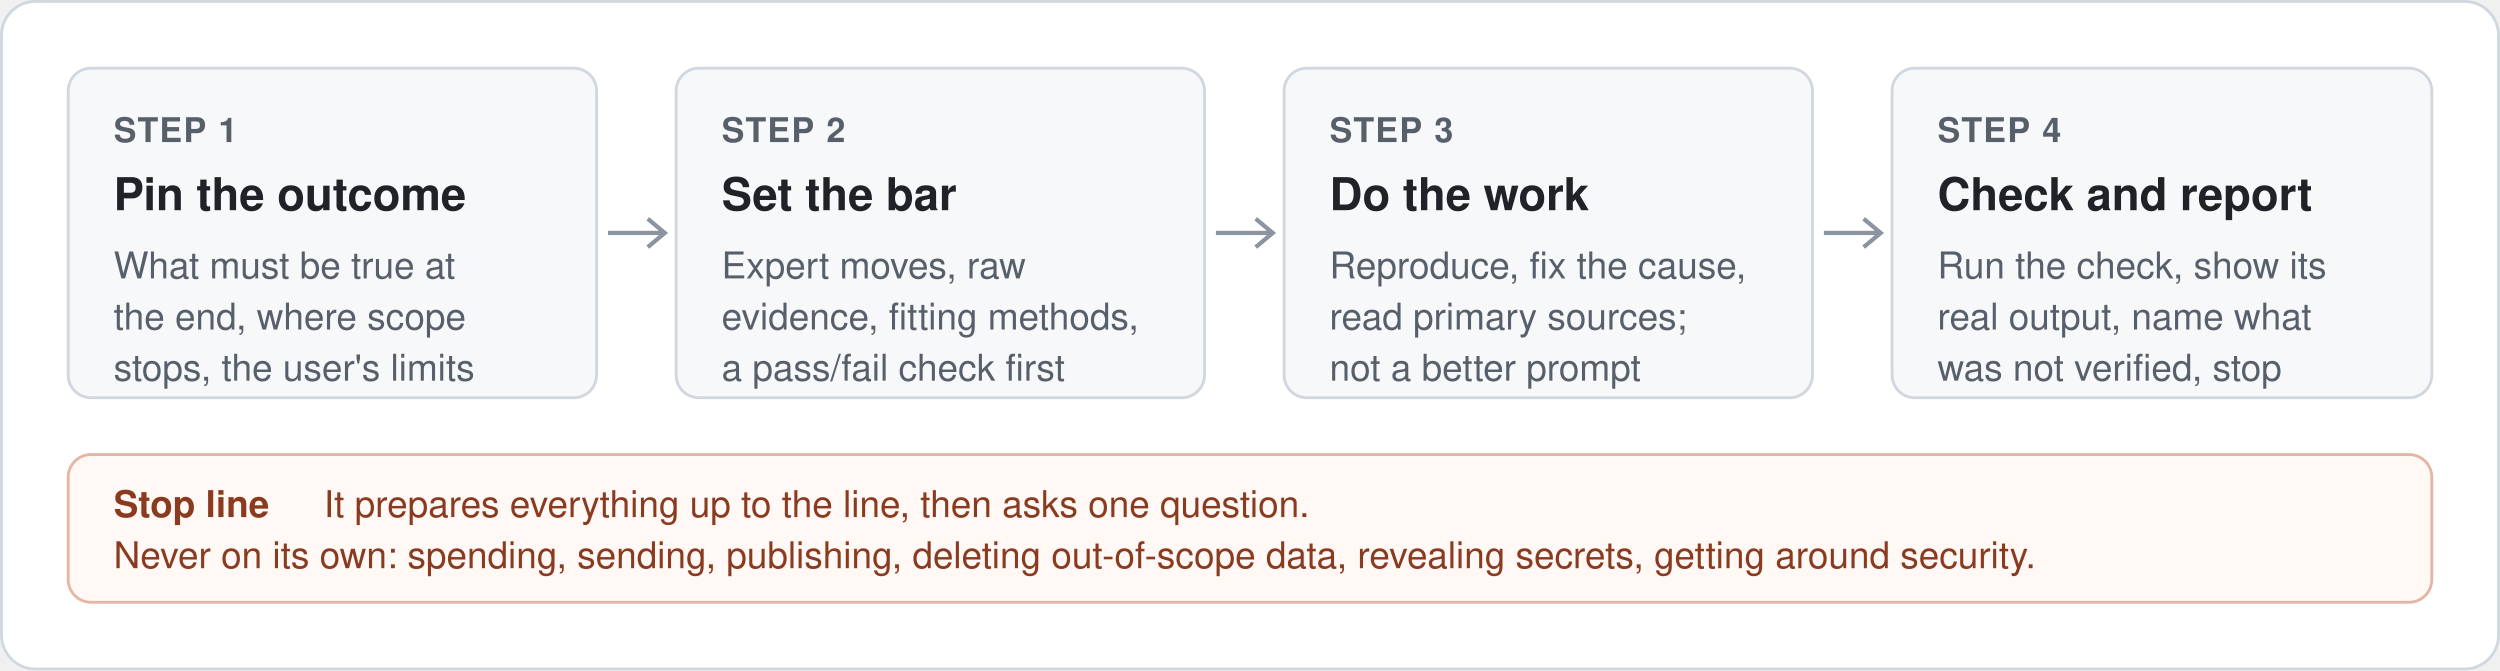
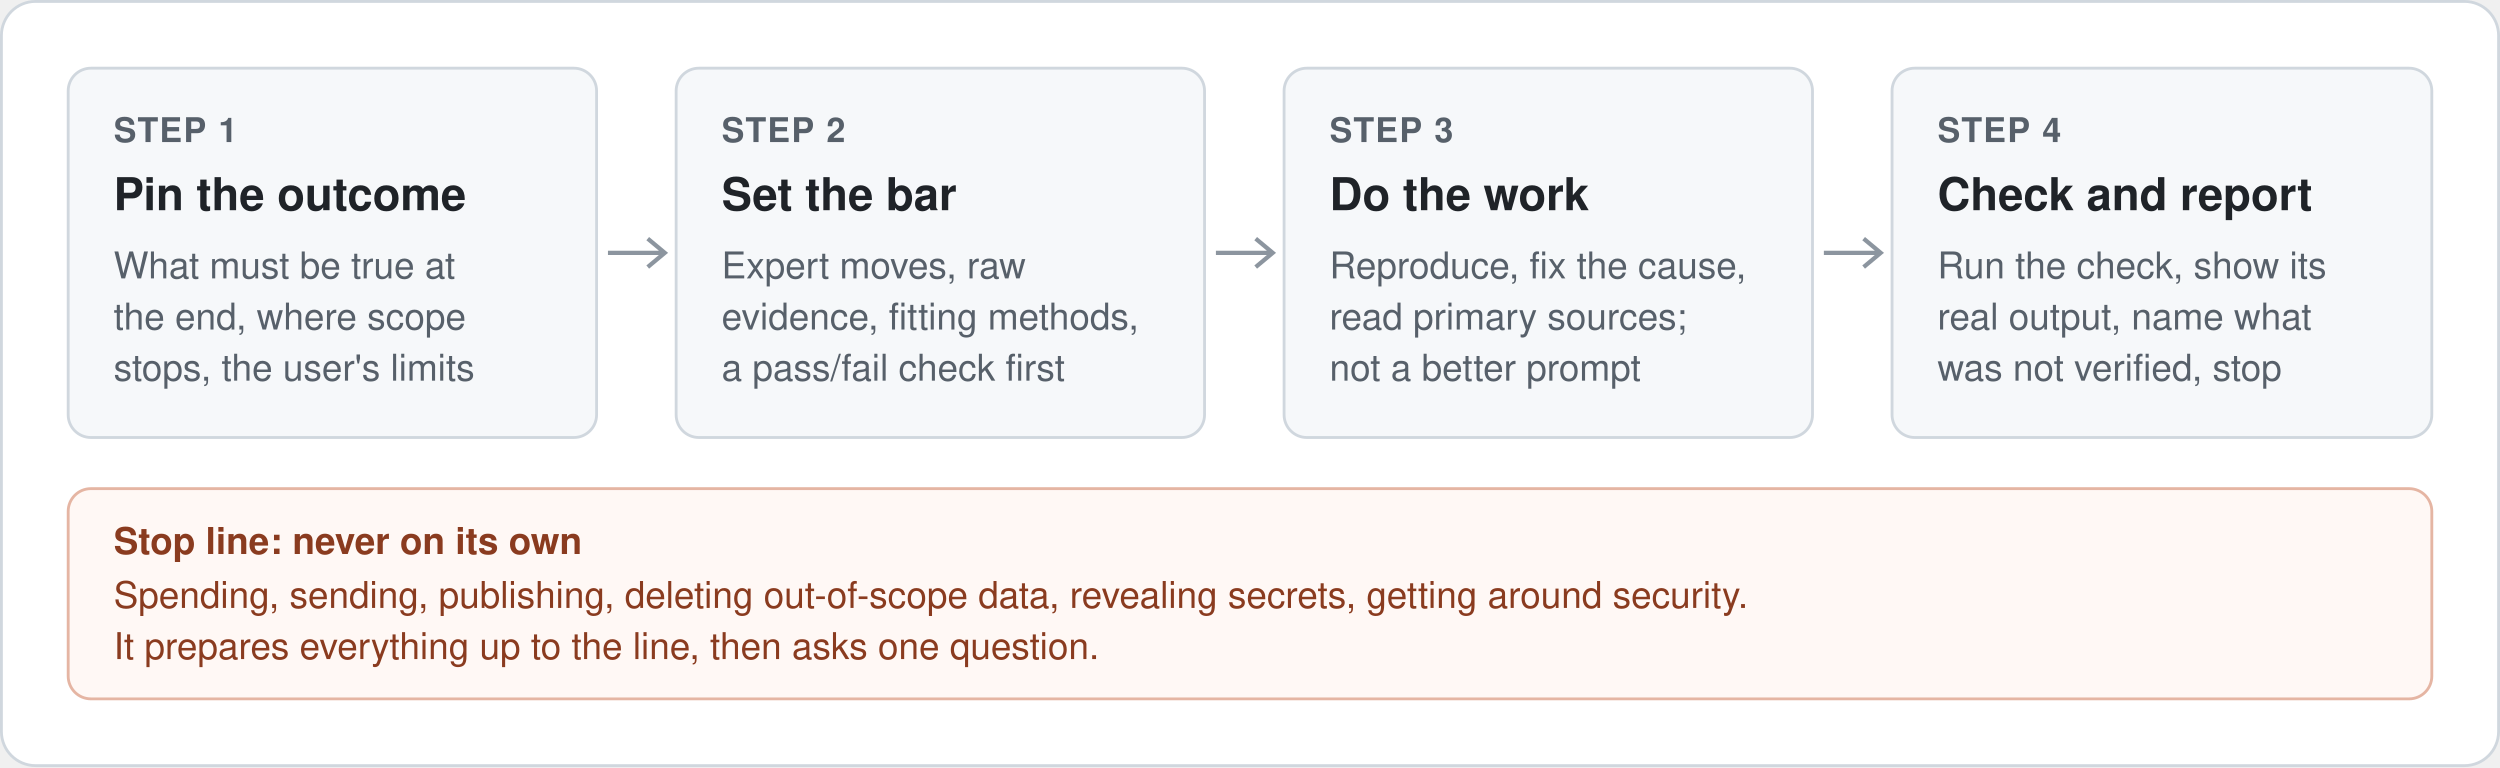
- <svg xmlns="http://www.w3.org/2000/svg" width="880" height="236" viewBox="0 0 880 236" role="img" aria-labelledby="t d">
+ <svg xmlns="http://www.w3.org/2000/svg" width="880" height="270" viewBox="0 0 880 270" role="img" aria-labelledby="t d">
  <style>
    .card { fill: #ffffff; stroke: #d0d7de; }
    .step { fill: #f6f8fa; stroke: #d0d7de; }
    .num { font: 600 12px -apple-system, BlinkMacSystemFont, "Segoe UI", Helvetica, Arial, sans-serif; fill: #57606a; letter-spacing: 0.04em; }
    .head { font: 600 16px -apple-system, BlinkMacSystemFont, "Segoe UI", Helvetica, Arial, sans-serif; fill: #1f2328; }
    .body { font: 13px -apple-system, BlinkMacSystemFont, "Segoe UI", Helvetica, Arial, sans-serif; fill: #57606a; }
    .arrow { stroke: #8c959f; stroke-width: 1.5; fill: none; }
    .stop { fill: #fff8f5; stroke: #e5b5a3; }
    .stoptext { font: 13px -apple-system, BlinkMacSystemFont, "Segoe UI", Helvetica, Arial, sans-serif; fill: #8a3b1f; }
    .stophead { font: 600 13px -apple-system, BlinkMacSystemFont, "Segoe UI", Helvetica, Arial, sans-serif; fill: #8a3b1f; }
+     @media (prefers-color-scheme: dark) {
+       .card { fill: #0d1117; stroke: #30363d; }
+       .step { fill: #161b22; stroke: #30363d; }
+       .num, .body { fill: #9198a1; }
+       .head { fill: #f0f6fc; }
+       .arrow { stroke: #656c76; }
+       .stop { fill: #2a1712; stroke: #6e3b2a; }
+       .stoptext, .stophead { fill: #f0a98e; }
+     }
  </style>
-   <rect class="card" x="0.5" y="0.5" width="879" height="235" rx="12" />
+   <rect class="card" x="0.5" y="0.5" width="879" height="269" rx="12" />
  <g transform="translate(24 24)">
-     <rect class="step" width="186" height="116" rx="8" />
+     <rect class="step" width="186" height="130" rx="8" />
    <text class="num" x="16" y="26">STEP 1</text>
    <text class="head" x="16" y="50">Pin the outcome</text>
    <text class="body" x="16" y="74">What must be true at</text>
    <text class="body" x="16" y="92">the end, where scope</text>
    <text class="body" x="16" y="110">stops, the user's limits</text>
  </g>
-   <path class="arrow" d="M214 82 h20 m-6 -5 l6 5 l-6 5" />
+   <path class="arrow" d="M214 89 h20 m-6 -5 l6 5 l-6 5" />
  <g transform="translate(238 24)">
-     <rect class="step" width="186" height="116" rx="8" />
+     <rect class="step" width="186" height="130" rx="8" />
    <text class="num" x="16" y="26">STEP 2</text>
    <text class="head" x="16" y="50">Set the bar</text>
    <text class="body" x="16" y="74">Expert moves, raw</text>
    <text class="body" x="16" y="92">evidence, fitting methods,</text>
    <text class="body" x="16" y="110">a pass/fail check first</text>
  </g>
-   <path class="arrow" d="M428 82 h20 m-6 -5 l6 5 l-6 5" />
+   <path class="arrow" d="M428 89 h20 m-6 -5 l6 5 l-6 5" />
  <g transform="translate(452 24)">
-     <rect class="step" width="186" height="116" rx="8" />
+     <rect class="step" width="186" height="130" rx="8" />
    <text class="num" x="16" y="26">STEP 3</text>
    <text class="head" x="16" y="50">Do the work</text>
    <text class="body" x="16" y="74">Reproduce, fix the cause,</text>
    <text class="body" x="16" y="92">read primary sources;</text>
    <text class="body" x="16" y="110">not a better prompt</text>
  </g>
-   <path class="arrow" d="M642 82 h20 m-6 -5 l6 5 l-6 5" />
+   <path class="arrow" d="M642 89 h20 m-6 -5 l6 5 l-6 5" />
  <g transform="translate(666 24)">
-     <rect class="step" width="190" height="116" rx="8" />
+     <rect class="step" width="190" height="130" rx="8" />
    <text class="num" x="16" y="26">STEP 4</text>
    <text class="head" x="16" y="50">Check and report</text>
    <text class="body" x="16" y="74">Run the check, show its</text>
    <text class="body" x="16" y="92">real output, name what</text>
    <text class="body" x="16" y="110">was not verified, stop</text>
  </g>
-   <g transform="translate(24 160)">
-     <rect class="stop" width="832" height="52" rx="8" />
-     <text class="stophead" x="16" y="22">Stop line</text>
-     <text class="stoptext" x="16" y="40">Never on its own: spending, sending, publishing, deleting out-of-scope data, revealing secrets, getting around security.</text>
-     <text class="stoptext" x="90" y="22">It prepares everything up to the line, then asks one question.</text>
+   <g transform="translate(24 172)">
+     <rect class="stop" width="832" height="74" rx="8" />
+     <text class="stophead" x="16" y="23">Stop line: never on its own</text>
+     <text class="stoptext" x="16" y="42">Spending, sending, publishing, deleting out-of-scope data, revealing secrets, getting around security.</text>
+     <text class="stoptext" x="16" y="60">It prepares everything up to the line, then asks one question.</text>
  </g>
</svg>
